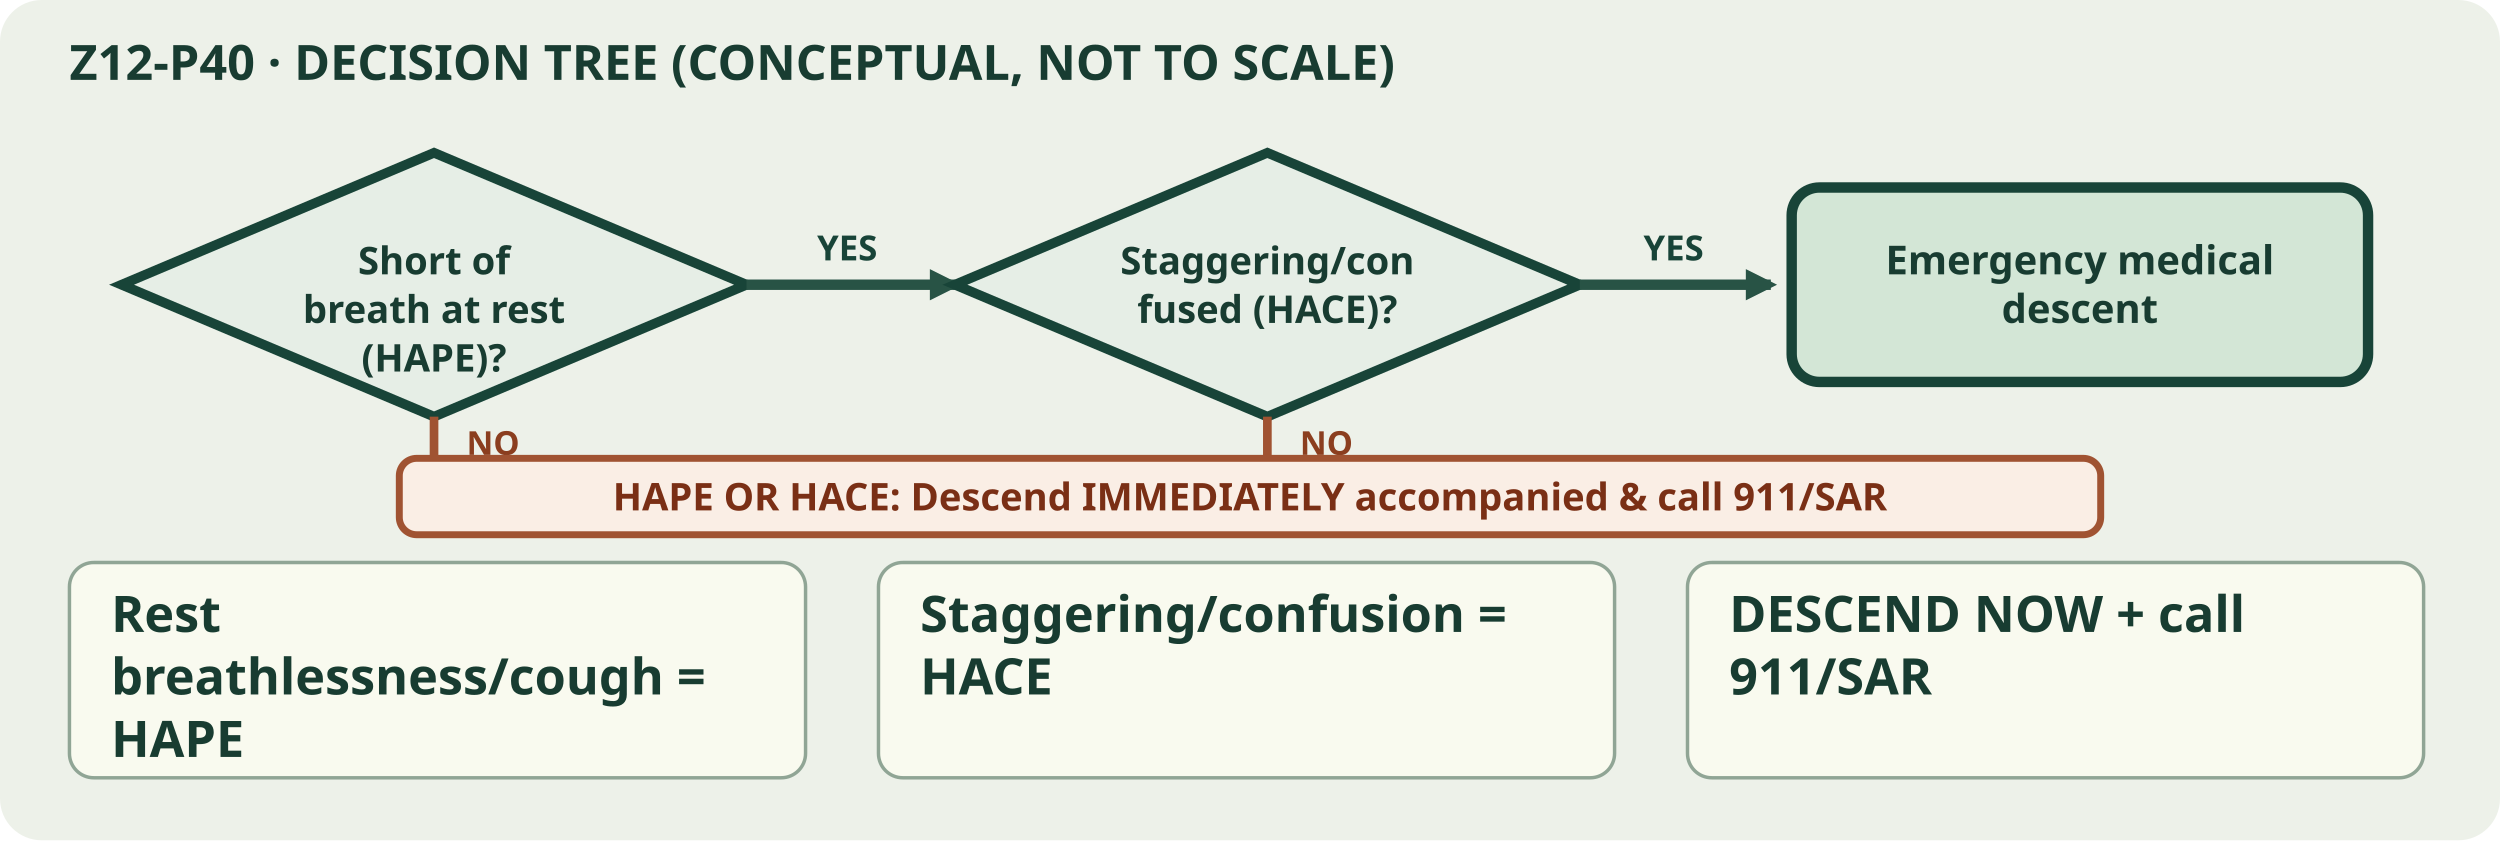
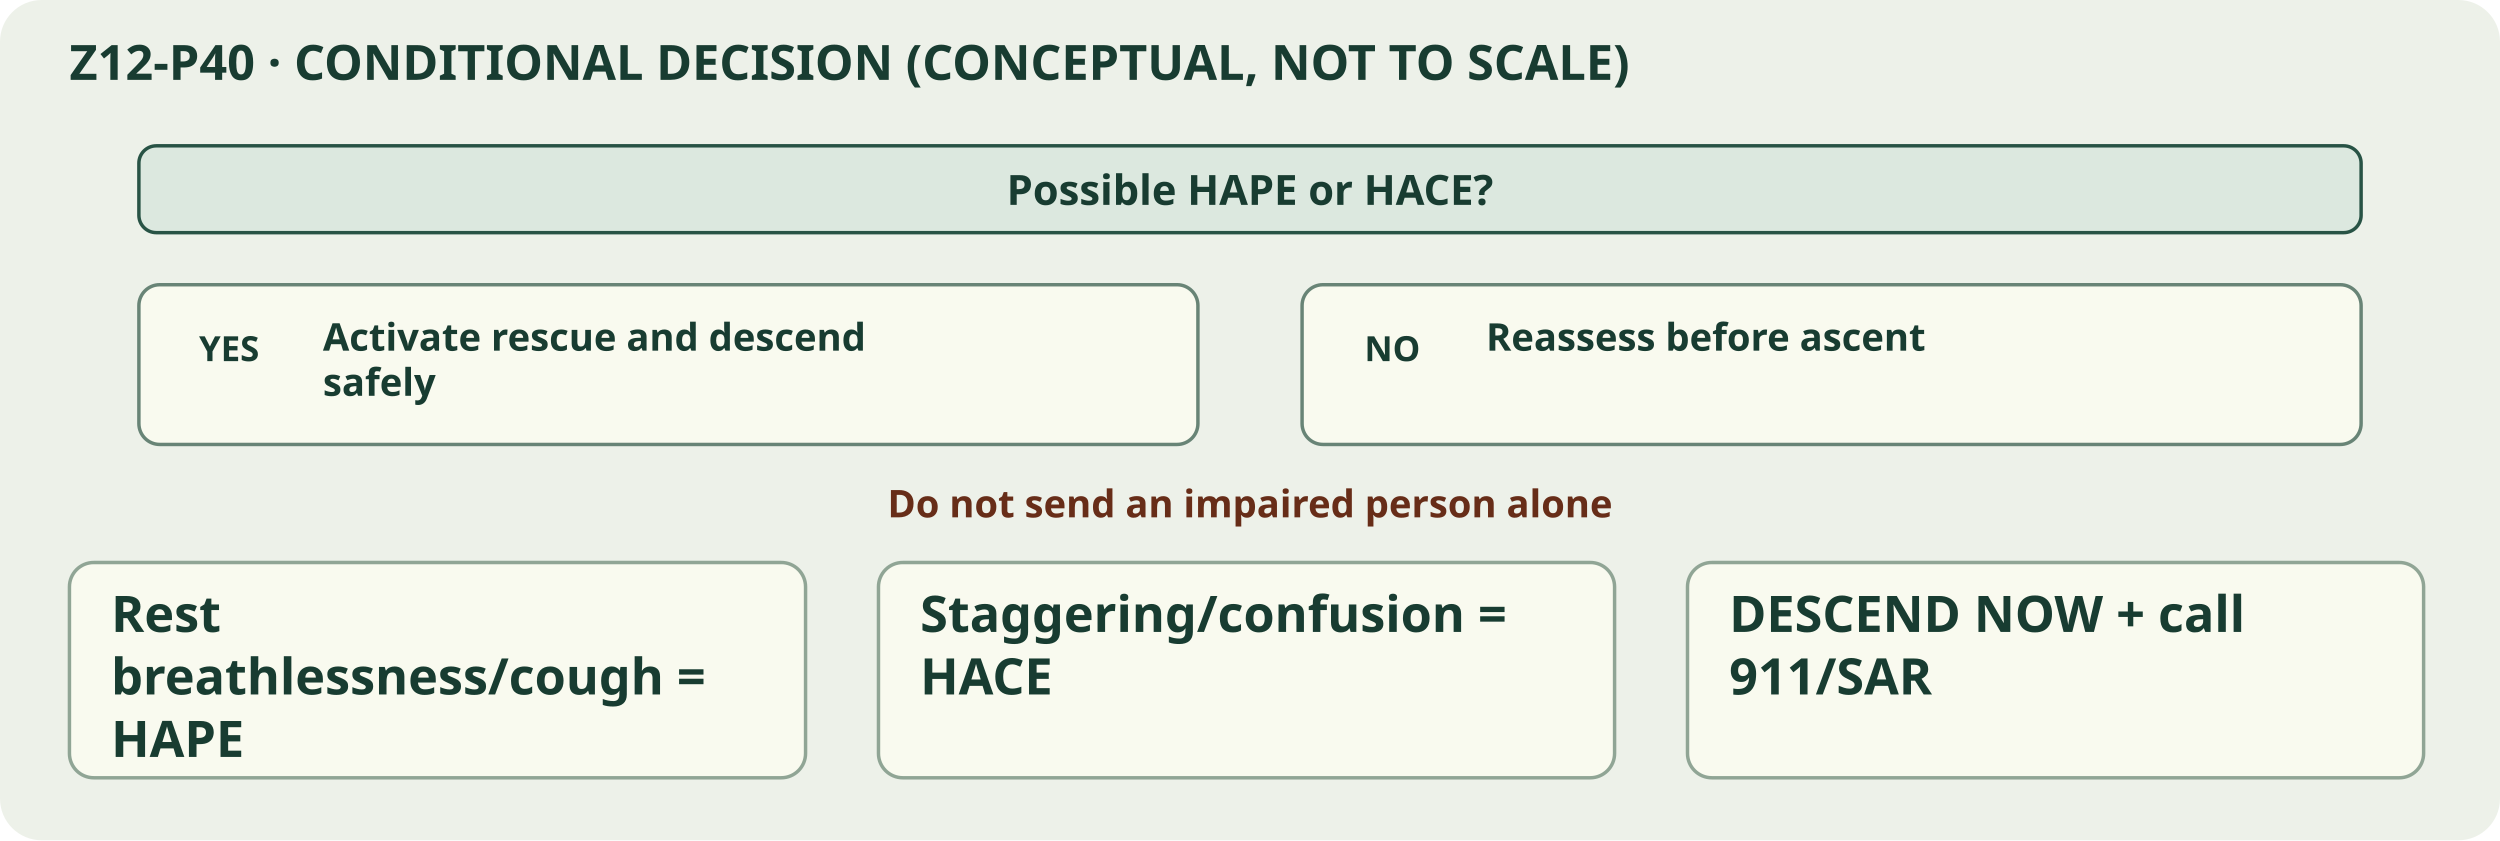
<svg xmlns="http://www.w3.org/2000/svg" viewBox="0 0 720 242" role="img" aria-labelledby="title desc">
  <defs>
    <marker id="arrow" viewBox="0 0 10 10" markerWidth="3" markerHeight="3" refX="8" refY="5" orient="auto">
      <path d="M0 0L10 5 0 10Z" fill="#285345" />
    </marker>
  </defs>
  <rect width="720" height="242" rx="12" fill="#edf1e9" />
  <g font-family="system-ui,sans-serif" font-size="14.5" font-weight="650" fill="#183c31">
-     <text x="20" y="23" font-size="14" font-weight="700" fill="#183c31" text-anchor="start">Z12-P40 · DECISION TREE (CONCEPTUAL, NOT TO SCALE)</text>
-     <g id="decision-tree-artwork">
-       <polygon points="125,44 215,82 125,120 35,82" fill="#e6eee6" stroke="#184438" stroke-width="2.8" />
-       <text x="125" y="79" font-size="11" font-weight="700" fill="#183c31" text-anchor="middle">Short of</text>
-       <text x="125" y="93" font-size="11" font-weight="700" fill="#183c31" text-anchor="middle">breath at rest</text>
-       <text x="125" y="107" font-size="11" font-weight="700" fill="#183c31" text-anchor="middle">(HAPE)?</text>
-       <path d="M215 82h60" stroke="#285345" stroke-width="3" marker-end="url(#arrow)" />
-       <text x="244" y="75" font-size="10" font-weight="650" fill="#184438" text-anchor="middle">YES</text>
-       <polygon points="365,44 455,82 365,120 275,82" fill="#e6eee6" stroke="#184438" stroke-width="2.8" />
-       <text x="365" y="79" font-size="11" font-weight="700" fill="#183c31" text-anchor="middle">Staggering/con</text>
-       <text x="365" y="93" font-size="11" font-weight="700" fill="#183c31" text-anchor="middle">fused (HACE)?</text>
-       <path d="M455 82h55" stroke="#285345" stroke-width="3" marker-end="url(#arrow)" />
-       <text x="482" y="75" font-size="10" font-weight="650" fill="#184438" text-anchor="middle">YES</text>
-       <rect x="516" y="54" width="166" height="56" rx="8" fill="#d3e6d6" stroke="#184438" stroke-width="3" />
-       <text x="599" y="79" font-size="11.5" font-weight="700" fill="#183c31" text-anchor="middle">Emergency medical</text>
-       <text x="599" y="93" font-size="11.5" font-weight="700" fill="#183c31" text-anchor="middle">descent</text>
-       <path d="M125 120v14h240v-14" fill="none" stroke="#a05332" stroke-width="2.5" />
-       <text x="142" y="131" font-size="9.5" font-weight="650" fill="#8b3e1f" text-anchor="middle">NO</text>
-       <text x="382" y="131" font-size="9.5" font-weight="650" fill="#8b3e1f" text-anchor="middle">NO</text>
-       <rect x="115" y="132" width="490" height="22" rx="5" fill="#faeee5" stroke="#a05332" stroke-width="2" />
-       <text x="360" y="147" font-size="11" font-weight="650" fill="#7a2f15" text-anchor="middle">HAPE OR HACE: Descend IMMEDIATELY accompanied &amp; call 911/SAR</text>
+     <text x="20" y="23" font-size="14" font-weight="700" fill="#183c31" text-anchor="start">Z12-P40 · CONDITIONAL DECISION (CONCEPTUAL, NOT TO SCALE)</text>
+     <g id="conditional-artwork">
+       <rect x="40" y="42" width="640" height="25" rx="5" fill="#dce8df" stroke="#285345" />
+       <text x="360" y="59" font-size="12" font-weight="650" fill="#183c31" text-anchor="middle">Possible HAPE or HACE?</text>
+       <rect x="40" y="82" width="305" height="46" rx="6" fill="#f9faef" stroke="#688476" />
+       <text x="66" y="104" font-size="10" font-weight="650" fill="#183c31" text-anchor="middle">YES</text>
+       <text x="93" y="101" font-size="11" font-weight="650" fill="#183c31" text-anchor="start">Activate rescue and descend</text>
+       <text x="93" y="114" font-size="11" font-weight="650" fill="#183c31" text-anchor="start">safely</text>
+       <rect x="375" y="82" width="305" height="46" rx="6" fill="#f9faef" stroke="#688476" />
+       <text x="401" y="104" font-size="10" font-weight="650" fill="#183c31" text-anchor="middle">NO</text>
+       <text x="428" y="101" font-size="11" font-weight="650" fill="#183c31" text-anchor="start">Reassess before ascent</text>
+       <text x="360" y="149" font-size="11" font-weight="650" fill="#672d18" text-anchor="middle">Do not send an impaired person alone</text>
    </g>
    <g id="stage-panels">
      <rect x="20" y="162" width="212" height="62" rx="7" fill="#f9faef" stroke="#90a595" />
      <text x="32" y="182" font-size="14.5" font-weight="650" fill="#183c31" text-anchor="start">Rest</text>
      <text x="32" y="200" font-size="14.5" font-weight="650" fill="#183c31" text-anchor="start">breathlessness/cough =</text>
      <text x="32" y="218" font-size="14.5" font-weight="650" fill="#183c31" text-anchor="start">HAPE</text>
      <rect x="253" y="162" width="212" height="62" rx="7" fill="#f9faef" stroke="#90a595" />
      <text x="265" y="182" font-size="14.5" font-weight="650" fill="#183c31" text-anchor="start">Staggering/confusion =</text>
      <text x="265" y="200" font-size="14.5" font-weight="650" fill="#183c31" text-anchor="start">HACE</text>
      <rect x="486" y="162" width="212" height="62" rx="7" fill="#f9faef" stroke="#90a595" />
      <text x="498" y="182" font-size="14.5" font-weight="650" fill="#183c31" text-anchor="start">DESCEND NOW + call</text>
      <text x="498" y="200" font-size="14.5" font-weight="650" fill="#183c31" text-anchor="start">911/SAR</text>
    </g>
  </g>
</svg>
